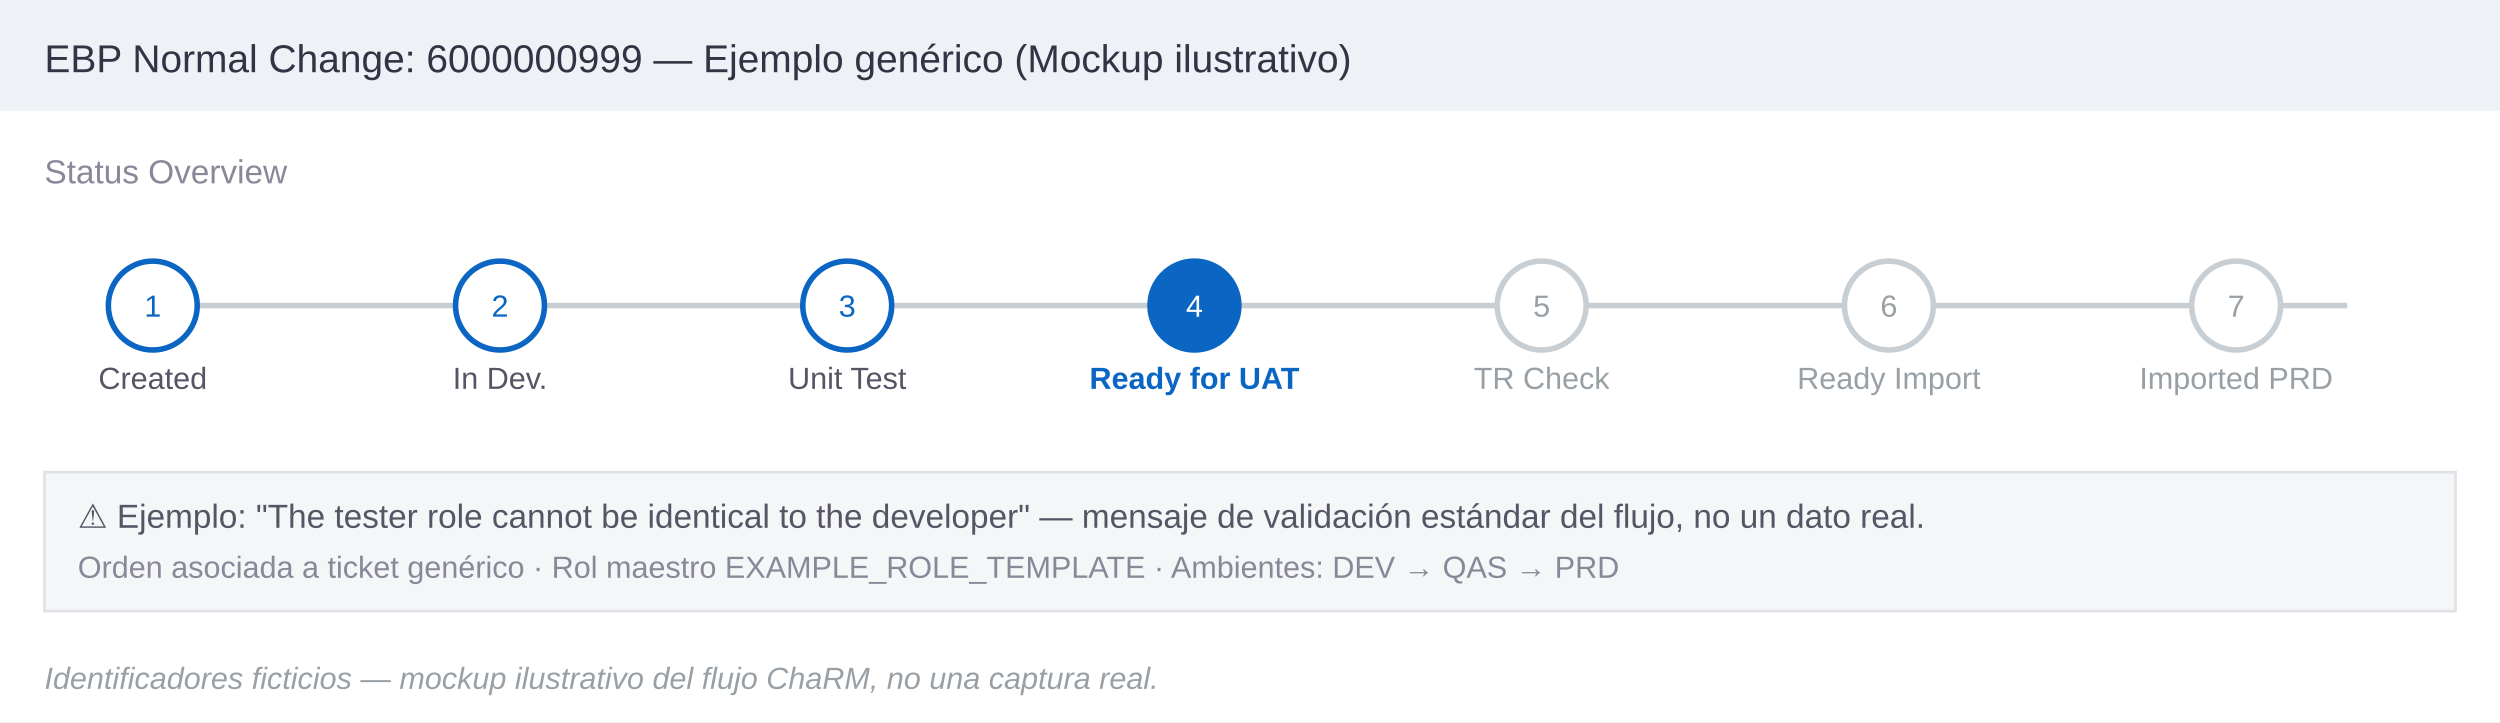
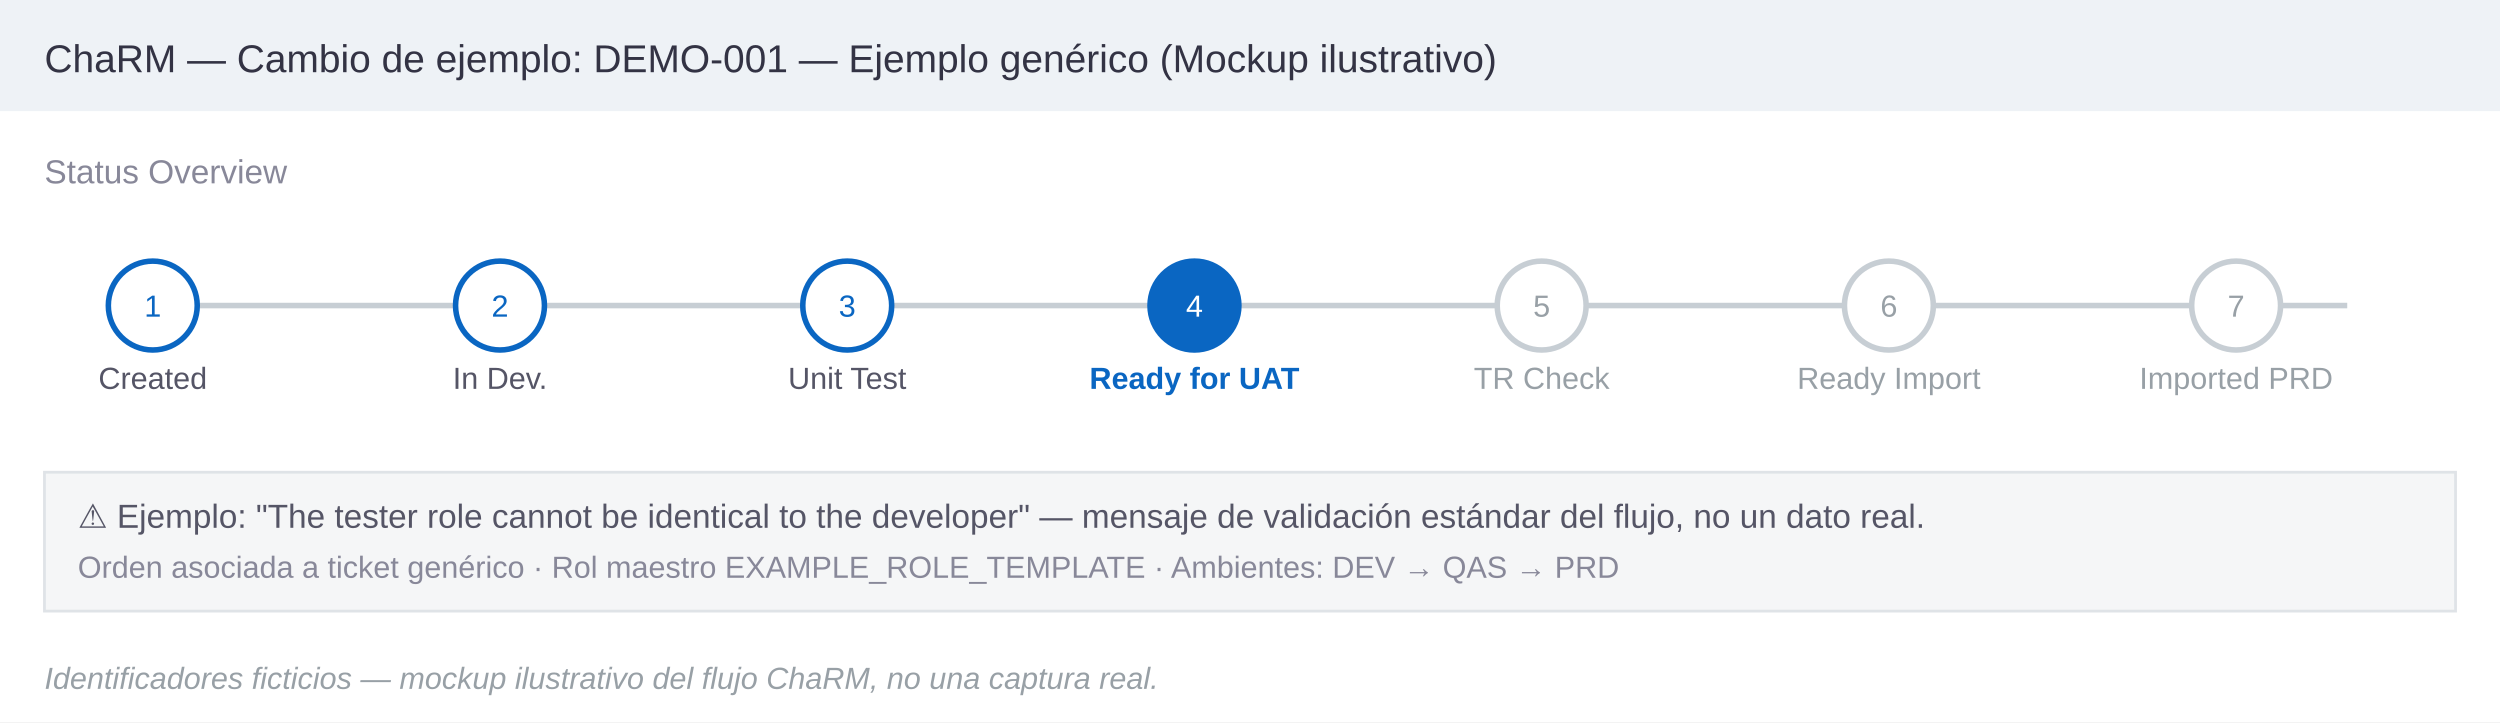
<svg xmlns="http://www.w3.org/2000/svg" viewBox="0 0 900 260" font-family="Arial, Helvetica, sans-serif">
  <rect width="900" height="260" fill="#ffffff" />
  <rect x="0" y="0" width="900" height="40" fill="#eef2f6" />
-   <text x="16" y="26" fill="#334" font-size="14">EBP Normal Change: 6000000999 — Ejemplo genérico (Mockup ilustrativo)</text>
+   <text x="16" y="26" fill="#334" font-size="14">ChaRM — Cambio de ejemplo: DEMO-001 — Ejemplo genérico (Mockup ilustrativo)</text>
  <text x="16" y="66" fill="#889" font-size="12">Status Overview</text>
  <g font-size="11" text-anchor="middle">
    <line x1="55" y1="110" x2="845" y2="110" stroke="#c7ced4" stroke-width="2" />
    <circle cx="55" cy="110" r="16" fill="#ffffff" stroke="#0a66c2" stroke-width="2" />
    <text x="55" y="114" fill="#0a66c2">1</text>
    <text x="55" y="140" fill="#556">Created</text>
    <circle cx="180" cy="110" r="16" fill="#ffffff" stroke="#0a66c2" stroke-width="2" />
    <text x="180" y="114" fill="#0a66c2">2</text>
    <text x="180" y="140" fill="#556">In Dev.</text>
    <circle cx="305" cy="110" r="16" fill="#ffffff" stroke="#0a66c2" stroke-width="2" />
    <text x="305" y="114" fill="#0a66c2">3</text>
    <text x="305" y="140" fill="#556">Unit Test</text>
    <circle cx="430" cy="110" r="16" fill="#0a66c2" stroke="#0a66c2" stroke-width="2" />
    <text x="430" y="114" fill="#ffffff">4</text>
    <text x="430" y="140" fill="#0a66c2" font-weight="bold">Ready for UAT</text>
    <circle cx="555" cy="110" r="16" fill="#ffffff" stroke="#c7ced4" stroke-width="2" />
    <text x="555" y="114" fill="#98a0a6">5</text>
    <text x="555" y="140" fill="#98a0a6">TR Check</text>
    <circle cx="680" cy="110" r="16" fill="#ffffff" stroke="#c7ced4" stroke-width="2" />
    <text x="680" y="114" fill="#98a0a6">6</text>
    <text x="680" y="140" fill="#98a0a6">Ready Import</text>
    <circle cx="805" cy="110" r="16" fill="#ffffff" stroke="#c7ced4" stroke-width="2" />
    <text x="805" y="114" fill="#98a0a6">7</text>
    <text x="805" y="140" fill="#98a0a6">Imported PRD</text>
  </g>
  <rect x="16" y="170" width="868" height="50" fill="#f5f6f7" stroke="#dfe3e7" />
  <text x="28" y="190" fill="#556" font-size="12">⚠ Ejemplo: "The tester role cannot be identical to the developer" — mensaje de validación estándar del flujo, no un dato real.</text>
  <text x="28" y="208" fill="#889" font-size="11">Orden asociada a ticket genérico · Rol maestro EXAMPLE_ROLE_TEMPLATE · Ambientes: DEV → QAS → PRD</text>
  <text x="16" y="248" fill="#98a0a6" font-size="11" font-style="italic">Identificadores ficticios — mockup ilustrativo del flujo ChaRM, no una captura real.</text>
</svg>
